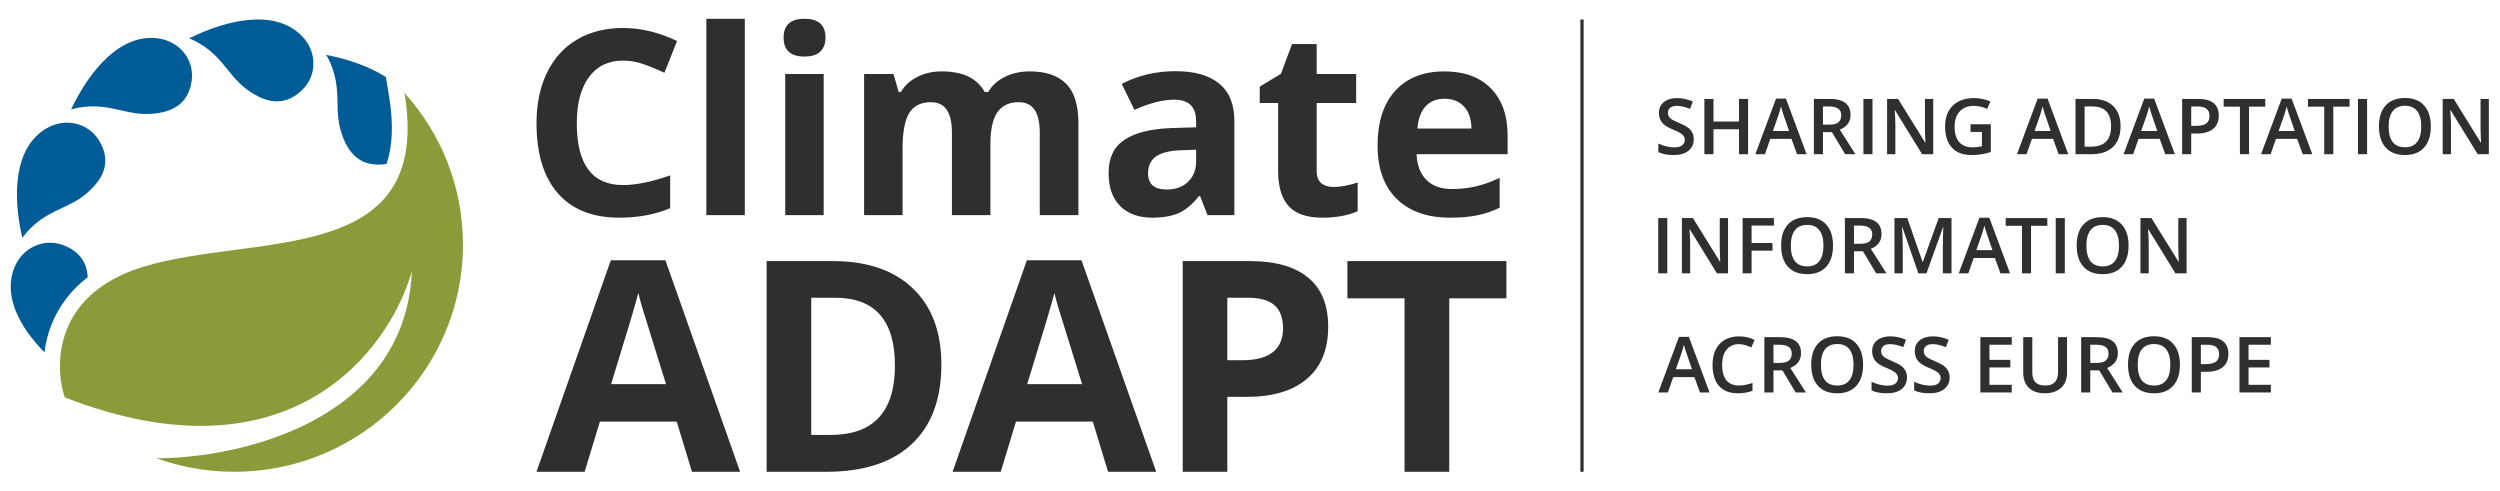
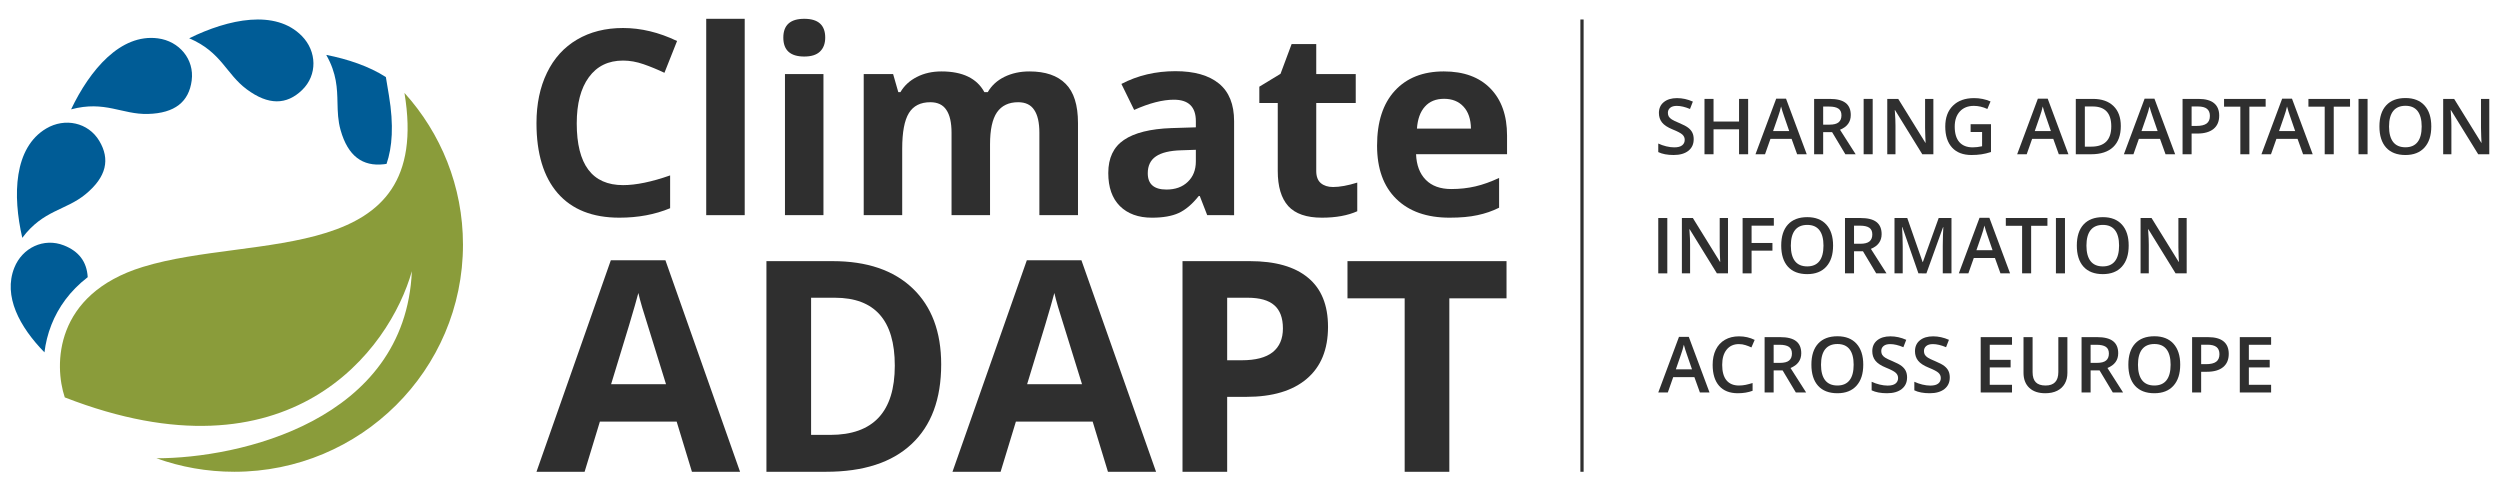
<svg xmlns="http://www.w3.org/2000/svg" id="svg8" version="1.1" viewBox="0 0 70.115 13.758" height="52" width="265">
  <defs id="defs2">
    <linearGradient gradientUnits="userSpaceOnUse" y2="142.886" x2="2.641" y1="-12.473" x1="180.386" id="paint0_linear" gradientTransform="matrix(0.3164675,0,0,0.3164669,-139.8069,147.8304)">
      <stop id="stop819" stop-color="#005C96" offset="0.149" />
      <stop id="stop821" stop-color="#1E7CB3" offset="0.713" />
    </linearGradient>
    <linearGradient id="paint0_linear-6" x1="259.073" y1="71.929" x2="259.073" y2="467.011" gradientUnits="userSpaceOnUse">
      <stop offset="0.552" stop-color="#8A9C3A" id="stop901" />
      <stop offset="1" stop-color="#B4CB4C" id="stop903" />
    </linearGradient>
    <linearGradient id="paint1_linear" x1="249.691" y1="20.48" x2="49.204" y2="131.669" gradientUnits="userSpaceOnUse">
      <stop stop-color="#005C96" id="stop906" />
      <stop offset="1" stop-color="#0170B7" id="stop908" />
    </linearGradient>
    <linearGradient id="paint0_linear-6-5" x1="259.073" y1="71.929" x2="259.073" y2="467.011" gradientUnits="userSpaceOnUse">
      <stop offset="0.552" stop-color="#8A9C3A" id="stop901-3" />
      <stop offset="1" stop-color="#B4CB4C" id="stop903-7" />
    </linearGradient>
    <linearGradient id="paint1_linear-6" x1="249.691" y1="20.48" x2="49.204" y2="131.669" gradientUnits="userSpaceOnUse">
      <stop stop-color="#005C96" id="stop906-8" />
      <stop offset="1" stop-color="#0170B7" id="stop908-1" />
    </linearGradient>
  </defs>
  <g id="layer1" transform="translate(0,-283.2417)">
    <g style="fill:none" id="g837" transform="matrix(0.5291667,0,0,0.5291667,32.65478,151.8626)">
      <g transform="matrix(0.3424438,0,0,0.3424438,-61.4196,212.0327)" id="g1000">
        <g id="g975" transform="translate(579.875,21.93146)">
-           <text xml:space="preserve" style="font-style:normal;font-weight:normal;font-size:13.333px;line-height:1.25;font-family:sans-serif;letter-spacing:0px;word-spacing:0px;fill:#000000;fill-opacity:1;stroke:none;stroke-width:0.5" x="-324.658" y="107.777" id="text1375">
-             <tspan id="tspan1411" x="-324.658" y="107.777" style="font-style:normal;font-variant:normal;font-weight:600;font-stretch:normal;font-size:12px;font-family:'Open Sans';-inkscape-font-specification:'Open Sans Semi-Bold';fill:#2f2f2f;fill-opacity:1;stroke-width:0.5">SHARING ADAPTATION</tspan>
-           </text>
-           <text id="text1419" y="126.212" x="-325.203" style="font-style:normal;font-weight:normal;font-size:13.333px;line-height:1.25;font-family:sans-serif;letter-spacing:0px;word-spacing:0px;fill:#000000;fill-opacity:1;stroke:none;stroke-width:0.5" xml:space="preserve">
-             <tspan style="font-style:normal;font-variant:normal;font-weight:600;font-stretch:normal;font-size:12px;font-family:'Open Sans';-inkscape-font-specification:'Open Sans Semi-Bold';fill:#2f2f2f;fill-opacity:1;stroke-width:0.5" y="126.212" x="-325.203" id="tspan1417">INFORMATION</tspan>
-           </text>
-           <text id="text1423" y="144.647" x="-324.072" style="font-style:normal;font-weight:normal;font-size:13.333px;line-height:1.25;font-family:sans-serif;letter-spacing:0px;word-spacing:0px;fill:#000000;fill-opacity:1;stroke:none;stroke-width:0.5" xml:space="preserve">
-             <tspan style="font-style:normal;font-variant:normal;font-weight:600;font-stretch:normal;font-size:12px;font-family:'Open Sans';-inkscape-font-specification:'Open Sans Semi-Bold';fill:#2f2f2f;fill-opacity:1;stroke-width:0.5" y="144.647" x="-324.072" id="tspan1421">ACROSS EUROPE</tspan>
-           </text>
+           <g id="text1375" style="font-style:normal;font-weight:normal;font-size:13.333px;line-height:1.25;font-family:sans-serif;letter-spacing:0px;word-spacing:0px;fill:#000000;fill-opacity:1;stroke:none;stroke-width:0.5" aria-label="SHARING ADAPTATION">
+             <path id="path921" style="font-style:normal;font-variant:normal;font-weight:600;font-stretch:normal;font-size:12px;font-family:'Open Sans';-inkscape-font-specification:'Open Sans Semi-Bold';fill:#2f2f2f;fill-opacity:1;stroke-width:0.5" d="m -318.588,105.45 q 0,1.143 -0.826,1.793 -0.826,0.65 -2.279,0.65 -1.453,0 -2.379,-0.451 v -1.324 q 0.586,0.275 1.242,0.434 0.662,0.158 1.23,0.158 0.832,0 1.225,-0.316 0.398,-0.316 0.398,-0.85 0,-0.48 -0.363,-0.814 -0.363,-0.334 -1.5,-0.791 -1.172,-0.475 -1.652,-1.084 -0.48,-0.609 -0.48,-1.465 0,-1.072 0.762,-1.687 0.762,-0.615 2.045,-0.615 1.23,0 2.449,0.539 l -0.445,1.143 q -1.143,-0.48 -2.039,-0.48 -0.68,0 -1.031,0.299 -0.352,0.293 -0.352,0.779 0,0.334 0.141,0.574 0.141,0.234 0.463,0.445 0.322,0.211 1.16,0.557 0.943,0.393 1.383,0.732 0.439,0.34 0.645,0.768 0.205,0.428 0.205,1.008 z" />
+             <path id="path923" style="font-style:normal;font-variant:normal;font-weight:600;font-stretch:normal;font-size:12px;font-family:'Open Sans';-inkscape-font-specification:'Open Sans Semi-Bold';fill:#2f2f2f;fill-opacity:1;stroke-width:0.5" d="m -310.162,107.777 h -1.406 v -3.861 h -3.949 v 3.861 h -1.4 v -8.566 h 1.4 v 3.504 h 3.949 v -3.504 h 1.406 z" />
+             <path id="path925" style="font-style:normal;font-variant:normal;font-weight:600;font-stretch:normal;font-size:12px;font-family:'Open Sans';-inkscape-font-specification:'Open Sans Semi-Bold';fill:#2f2f2f;fill-opacity:1;stroke-width:0.5" d="m -302.58,107.777 -0.855,-2.379 h -3.275 l -0.838,2.379 h -1.477 l 3.205,-8.602 h 1.523 l 3.205,8.602 z m -1.225,-3.586 -0.803,-2.332 q -0.088,-0.234 -0.246,-0.738 -0.152,-0.504 -0.211,-0.738 -0.158,0.721 -0.463,1.576 l -0.773,2.232 z" />
+             <path id="path927" style="font-style:normal;font-variant:normal;font-weight:600;font-stretch:normal;font-size:12px;font-family:'Open Sans';-inkscape-font-specification:'Open Sans Semi-Bold';fill:#2f2f2f;fill-opacity:1;stroke-width:0.5" d="m -298.549,103.195 h 0.973 q 0.979,0 1.418,-0.363 0.439,-0.363 0.439,-1.078 0,-0.727 -0.475,-1.043 -0.475,-0.316 -1.43,-0.316 h -0.926 z m 0,1.16 v 3.422 h -1.4 v -8.566 h 2.42 q 1.658,0 2.455,0.621 0.797,0.621 0.797,1.875 0,1.6 -1.664,2.279 l 2.42,3.791 h -1.594 l -2.051,-3.422 z" />
+             <path id="path929" style="font-style:normal;font-variant:normal;font-weight:600;font-stretch:normal;font-size:12px;font-family:'Open Sans';-inkscape-font-specification:'Open Sans Semi-Bold';fill:#2f2f2f;fill-opacity:1;stroke-width:0.5" d="m -292.285,107.777 v -8.566 h 1.4 v 8.566 z" />
+             <path id="path931" style="font-style:normal;font-variant:normal;font-weight:600;font-stretch:normal;font-size:12px;font-family:'Open Sans';-inkscape-font-specification:'Open Sans Semi-Bold';fill:#2f2f2f;fill-opacity:1;stroke-width:0.5" d="m -281.492,107.777 h -1.717 l -4.213,-6.826 h -0.047 l 0.029,0.381 q 0.082,1.09 0.082,1.992 v 4.453 h -1.271 v -8.566 h 1.699 l 4.201,6.791 h 0.035 q -0.012,-0.135 -0.047,-0.979 -0.035,-0.85 -0.035,-1.324 v -4.488 h 1.283 z" />
+             <path id="path933" style="font-style:normal;font-variant:normal;font-weight:600;font-stretch:normal;font-size:12px;font-family:'Open Sans';-inkscape-font-specification:'Open Sans Semi-Bold';fill:#2f2f2f;fill-opacity:1;stroke-width:0.5" d="m -275.727,103.13 h 3.152 v 4.301 q -0.773,0.252 -1.488,0.357 -0.709,0.105 -1.535,0.105 -1.945,0 -3,-1.148 -1.055,-1.154 -1.055,-3.252 0,-2.068 1.189,-3.234 1.189,-1.172 3.275,-1.172 1.342,0 2.543,0.516 l -0.492,1.166 q -1.043,-0.48 -2.086,-0.48 -1.371,0 -2.168,0.861 -0.797,0.861 -0.797,2.355 0,1.57 0.715,2.391 0.721,0.814 2.068,0.814 0.68,0 1.453,-0.17 v -2.209 h -1.775 z" />
+             <path id="path935" style="font-style:normal;font-variant:normal;font-weight:600;font-stretch:normal;font-size:12px;font-family:'Open Sans';-inkscape-font-specification:'Open Sans Semi-Bold';fill:#2f2f2f;fill-opacity:1;stroke-width:0.5" d="m -262.08,107.777 -0.855,-2.379 h -3.275 l -0.838,2.379 h -1.477 l 3.205,-8.602 h 1.523 l 3.205,8.602 z m -1.225,-3.586 -0.803,-2.332 q -0.088,-0.234 -0.246,-0.738 -0.152,-0.504 -0.211,-0.738 -0.158,0.721 -0.463,1.576 l -0.773,2.232 z" />
+             <path id="path937" style="font-style:normal;font-variant:normal;font-weight:600;font-stretch:normal;font-size:12px;font-family:'Open Sans';-inkscape-font-specification:'Open Sans Semi-Bold';fill:#2f2f2f;fill-opacity:1;stroke-width:0.5" d="m -252.482,103.411 q 0,2.121 -1.178,3.246 -1.178,1.119 -3.393,1.119 h -2.396 v -8.566 h 2.648 q 2.045,0 3.182,1.102 1.137,1.102 1.137,3.1 z m -1.477,0.047 q 0,-3.076 -2.877,-3.076 h -1.213 v 6.217 h 0.996 q 3.094,0 3.094,-3.141 z" />
+             <path id="path940" style="font-style:normal;font-variant:normal;font-weight:600;font-stretch:normal;font-size:12px;font-family:'Open Sans';-inkscape-font-specification:'Open Sans Semi-Bold';fill:#2f2f2f;fill-opacity:1;stroke-width:0.5" d="m -245.56,107.777 -0.855,-2.379 h -3.275 l -0.838,2.379 h -1.477 l 3.205,-8.602 h 1.523 l 3.205,8.602 z m -1.225,-3.586 -0.803,-2.332 q -0.088,-0.234 -0.246,-0.738 -0.152,-0.504 -0.211,-0.738 -0.158,0.721 -0.463,1.576 l -0.773,2.232 z" />
+             <path id="path942" style="font-style:normal;font-variant:normal;font-weight:600;font-stretch:normal;font-size:12px;font-family:'Open Sans';-inkscape-font-specification:'Open Sans Semi-Bold';fill:#2f2f2f;fill-opacity:1;stroke-width:0.5" d="m -237.254,101.8 q 0,1.342 -0.879,2.057 -0.879,0.715 -2.502,0.715 h -0.891 v 3.205 h -1.4 v -8.566 h 2.467 q 1.605,0 2.402,0.656 0.803,0.656 0.803,1.934 z m -4.271,1.594 h 0.744 q 1.078,0 1.582,-0.375 0.504,-0.375 0.504,-1.172 0,-0.738 -0.451,-1.102 -0.451,-0.363 -1.406,-0.363 h -0.973 z" />
+             <path id="path944" style="font-style:normal;font-variant:normal;font-weight:600;font-stretch:normal;font-size:12px;font-family:'Open Sans';-inkscape-font-specification:'Open Sans Semi-Bold';fill:#2f2f2f;fill-opacity:1;stroke-width:0.5" d="m -232.584,107.777 h -1.4 v -7.365 h -2.52 v -1.201 h 6.439 v 1.201 h -2.52 z" />
+             <path id="path946" style="font-style:normal;font-variant:normal;font-weight:600;font-stretch:normal;font-size:12px;font-family:'Open Sans';-inkscape-font-specification:'Open Sans Semi-Bold';fill:#2f2f2f;fill-opacity:1;stroke-width:0.5" d="m -224.272,107.777 -0.855,-2.379 h -3.275 l -0.838,2.379 h -1.477 l 3.205,-8.602 h 1.523 l 3.205,8.602 z m -1.225,-3.586 -0.803,-2.332 q -0.088,-0.234 -0.246,-0.738 -0.152,-0.504 -0.211,-0.738 -0.158,0.721 -0.463,1.576 l -0.773,2.232 z" />
+             <path id="path948" style="font-style:normal;font-variant:normal;font-weight:600;font-stretch:normal;font-size:12px;font-family:'Open Sans';-inkscape-font-specification:'Open Sans Semi-Bold';fill:#2f2f2f;fill-opacity:1;stroke-width:0.5" d="m -219.526,107.777 h -1.4 v -7.365 h -2.52 v -1.201 h 6.439 v 1.201 h -2.52 z" />
+             <path id="path950" style="font-style:normal;font-variant:normal;font-weight:600;font-stretch:normal;font-size:12px;font-family:'Open Sans';-inkscape-font-specification:'Open Sans Semi-Bold';fill:#2f2f2f;fill-opacity:1;stroke-width:0.5" d="m -215.691,107.777 v -8.566 h 1.4 v 8.566 z" />
+             <path id="path952" style="font-style:normal;font-variant:normal;font-weight:600;font-stretch:normal;font-size:12px;font-family:'Open Sans';-inkscape-font-specification:'Open Sans Semi-Bold';fill:#2f2f2f;fill-opacity:1;stroke-width:0.5" d="m -204.43,103.482 q 0,2.092 -1.049,3.252 -1.043,1.16 -2.959,1.16 -1.939,0 -2.982,-1.148 -1.037,-1.154 -1.037,-3.275 0,-2.121 1.043,-3.258 1.049,-1.137 2.988,-1.137 1.91,0 2.953,1.154 1.043,1.154 1.043,3.252 z m -6.539,0 q 0,1.582 0.639,2.402 0.639,0.814 1.893,0.814 1.248,0 1.881,-0.809 0.639,-0.809 0.639,-2.408 0,-1.576 -0.633,-2.391 -0.627,-0.814 -1.875,-0.814 -1.26,0 -1.904,0.814 -0.639,0.814 -0.639,2.391 z" />
+             <path id="path954" style="font-style:normal;font-variant:normal;font-weight:600;font-stretch:normal;font-size:12px;font-family:'Open Sans';-inkscape-font-specification:'Open Sans Semi-Bold';fill:#2f2f2f;fill-opacity:1;stroke-width:0.5" d="m -195.453,107.777 h -1.717 l -4.213,-6.826 h -0.047 l 0.029,0.381 q 0.082,1.09 0.082,1.992 v 4.453 h -1.271 v -8.566 h 1.699 l 4.201,6.791 h 0.035 q -0.012,-0.135 -0.047,-0.979 -0.035,-0.85 -0.035,-1.324 v -4.488 h 1.283 z" />
+           </g>
+           <g id="text1419" style="font-style:normal;font-weight:normal;font-size:13.333px;line-height:1.25;font-family:sans-serif;letter-spacing:0px;word-spacing:0px;fill:#000000;fill-opacity:1;stroke:none;stroke-width:0.5" aria-label="INFORMATION">
+             <path id="path898" style="font-style:normal;font-variant:normal;font-weight:600;font-stretch:normal;font-size:12px;font-family:'Open Sans';-inkscape-font-specification:'Open Sans Semi-Bold';fill:#2f2f2f;fill-opacity:1;stroke-width:0.5" d="m -324.072,126.212 v -8.566 h 1.4 v 8.566 z" />
+             <path id="path900" style="font-style:normal;font-variant:normal;font-weight:600;font-stretch:normal;font-size:12px;font-family:'Open Sans';-inkscape-font-specification:'Open Sans Semi-Bold';fill:#2f2f2f;fill-opacity:1;stroke-width:0.5" d="m -313.279,126.212 h -1.717 l -4.213,-6.826 h -0.047 l 0.029,0.381 q 0.082,1.09 0.082,1.992 v 4.453 h -1.271 v -8.566 h 1.699 l 4.201,6.791 h 0.035 q -0.012,-0.135 -0.047,-0.979 -0.035,-0.85 -0.035,-1.324 v -4.488 h 1.283 z" />
+             <path id="path902" style="font-style:normal;font-variant:normal;font-weight:600;font-stretch:normal;font-size:12px;font-family:'Open Sans';-inkscape-font-specification:'Open Sans Semi-Bold';fill:#2f2f2f;fill-opacity:1;stroke-width:0.5" d="m -309.629,126.212 h -1.389 v -8.566 h 4.834 v 1.184 h -3.445 v 2.678 h 3.229 v 1.189 h -3.229 z" />
+             <path id="path904" style="font-style:normal;font-variant:normal;font-weight:600;font-stretch:normal;font-size:12px;font-family:'Open Sans';-inkscape-font-specification:'Open Sans Semi-Bold';fill:#2f2f2f;fill-opacity:1;stroke-width:0.5" d="m -297.014,121.917 q 0,2.092 -1.049,3.252 -1.043,1.16 -2.959,1.16 -1.939,0 -2.982,-1.148 -1.037,-1.154 -1.037,-3.275 0,-2.121 1.043,-3.258 1.049,-1.137 2.988,-1.137 1.91,0 2.953,1.154 1.043,1.154 1.043,3.252 z m -6.539,0 q 0,1.582 0.639,2.402 0.639,0.814 1.893,0.814 1.248,0 1.881,-0.809 0.639,-0.809 0.639,-2.408 0,-1.576 -0.633,-2.391 -0.627,-0.814 -1.875,-0.814 -1.26,0 -1.904,0.814 -0.639,0.814 -0.639,2.391 z" />
+             <path id="path906" style="font-style:normal;font-variant:normal;font-weight:600;font-stretch:normal;font-size:12px;font-family:'Open Sans';-inkscape-font-specification:'Open Sans Semi-Bold';fill:#2f2f2f;fill-opacity:1;stroke-width:0.5" d="m -293.773,121.63 h 0.973 q 0.979,0 1.418,-0.363 0.439,-0.363 0.439,-1.078 0,-0.727 -0.475,-1.043 -0.475,-0.316 -1.43,-0.316 h -0.926 z m 0,1.16 v 3.422 h -1.4 v -8.566 h 2.42 q 1.658,0 2.455,0.621 0.797,0.621 0.797,1.875 0,1.6 -1.664,2.279 l 2.42,3.791 h -1.594 l -2.051,-3.422 z" />
+             <path id="path908" style="font-style:normal;font-variant:normal;font-weight:600;font-stretch:normal;font-size:12px;font-family:'Open Sans';-inkscape-font-specification:'Open Sans Semi-Bold';fill:#2f2f2f;fill-opacity:1;stroke-width:0.5" d="m -283.807,126.212 -2.484,-7.154 h -0.047 q 0.1,1.594 0.1,2.988 v 4.166 h -1.271 v -8.566 h 1.975 l 2.379,6.814 h 0.035 l 2.449,-6.814 h 1.98 v 8.566 h -1.348 v -4.236 q 0,-0.639 0.029,-1.664 0.035,-1.025 0.059,-1.242 h -0.047 l -2.572,7.143 z" />
+             <path id="path910" style="font-style:normal;font-variant:normal;font-weight:600;font-stretch:normal;font-size:12px;font-family:'Open Sans';-inkscape-font-specification:'Open Sans Semi-Bold';fill:#2f2f2f;fill-opacity:1;stroke-width:0.5" d="m -271.109,126.212 -0.855,-2.379 h -3.275 l -0.838,2.379 h -1.477 l 3.205,-8.602 h 1.523 l 3.205,8.602 z m -1.225,-3.586 -0.803,-2.332 q -0.088,-0.234 -0.246,-0.738 -0.152,-0.504 -0.211,-0.738 -0.158,0.721 -0.463,1.576 l -0.773,2.232 z" />
+             <path id="path912" style="font-style:normal;font-variant:normal;font-weight:600;font-stretch:normal;font-size:12px;font-family:'Open Sans';-inkscape-font-specification:'Open Sans Semi-Bold';fill:#2f2f2f;fill-opacity:1;stroke-width:0.5" d="m -266.36,126.212 h -1.4 v -7.365 h -2.52 v -1.201 h 6.439 v 1.201 h -2.52 z" />
+             <path id="path914" style="font-style:normal;font-variant:normal;font-weight:600;font-stretch:normal;font-size:12px;font-family:'Open Sans';-inkscape-font-specification:'Open Sans Semi-Bold';fill:#2f2f2f;fill-opacity:1;stroke-width:0.5" d="m -262.525,126.212 v -8.566 h 1.4 v 8.566 z" />
+             <path id="path916" style="font-style:normal;font-variant:normal;font-weight:600;font-stretch:normal;font-size:12px;font-family:'Open Sans';-inkscape-font-specification:'Open Sans Semi-Bold';fill:#2f2f2f;fill-opacity:1;stroke-width:0.5" d="m -251.264,121.917 q 0,2.092 -1.049,3.252 -1.043,1.16 -2.959,1.16 -1.939,0 -2.982,-1.148 -1.037,-1.154 -1.037,-3.275 0,-2.121 1.043,-3.258 1.049,-1.137 2.988,-1.137 1.91,0 2.953,1.154 1.043,1.154 1.043,3.252 z m -6.539,0 q 0,1.582 0.639,2.402 0.639,0.814 1.893,0.814 1.248,0 1.881,-0.809 0.639,-0.809 0.639,-2.408 0,-1.576 -0.633,-2.391 -0.627,-0.814 -1.875,-0.814 -1.26,0 -1.904,0.814 -0.639,0.814 -0.639,2.391 z" />
+             <path id="path918" style="font-style:normal;font-variant:normal;font-weight:600;font-stretch:normal;font-size:12px;font-family:'Open Sans';-inkscape-font-specification:'Open Sans Semi-Bold';fill:#2f2f2f;fill-opacity:1;stroke-width:0.5" d="m -242.287,126.212 h -1.717 l -4.213,-6.826 h -0.047 l 0.029,0.381 q 0.082,1.09 0.082,1.992 v 4.453 h -1.271 v -8.566 h 1.699 l 4.201,6.791 h 0.035 q -0.012,-0.135 -0.047,-0.979 -0.035,-0.85 -0.035,-1.324 v -4.488 h 1.283 z" />
+           </g>
+           <g id="text1423" style="font-style:normal;font-weight:normal;font-size:13.333px;line-height:1.25;font-family:sans-serif;letter-spacing:0px;word-spacing:0px;fill:#000000;fill-opacity:1;stroke:none;stroke-width:0.5" aria-label="ACROSS EUROPE">
+             <path id="path873" style="font-style:normal;font-variant:normal;font-weight:600;font-stretch:normal;font-size:12px;font-family:'Open Sans';-inkscape-font-specification:'Open Sans Semi-Bold';fill:#2f2f2f;fill-opacity:1;stroke-width:0.5" d="m -317.627,144.647 -0.855,-2.379 h -3.275 l -0.838,2.379 h -1.477 l 3.205,-8.602 h 1.523 l 3.205,8.602 z m -1.225,-3.586 -0.803,-2.332 q -0.088,-0.234 -0.246,-0.738 -0.152,-0.504 -0.211,-0.738 -0.158,0.721 -0.463,1.576 l -0.773,2.232 z" />
+             <path id="path875" style="font-style:normal;font-variant:normal;font-weight:600;font-stretch:normal;font-size:12px;font-family:'Open Sans';-inkscape-font-specification:'Open Sans Semi-Bold';fill:#2f2f2f;fill-opacity:1;stroke-width:0.5" d="m -311.589,137.159 q -1.207,0 -1.898,0.855 -0.691,0.855 -0.691,2.361 0,1.576 0.662,2.385 0.668,0.809 1.928,0.809 0.545,0 1.055,-0.105 0.51,-0.111 1.061,-0.281 v 1.201 q -1.008,0.381 -2.285,0.381 -1.881,0 -2.889,-1.137 -1.008,-1.143 -1.008,-3.264 0,-1.336 0.486,-2.338 0.492,-1.002 1.418,-1.535 0.926,-0.533 2.174,-0.533 1.312,0 2.426,0.551 l -0.504,1.166 q -0.434,-0.205 -0.92,-0.357 -0.48,-0.158 -1.014,-0.158 z" />
+             <path id="path877" style="font-style:normal;font-variant:normal;font-weight:600;font-stretch:normal;font-size:12px;font-family:'Open Sans';-inkscape-font-specification:'Open Sans Semi-Bold';fill:#2f2f2f;fill-opacity:1;stroke-width:0.5" d="m -306.213,140.065 h 0.973 q 0.979,0 1.418,-0.363 0.439,-0.363 0.439,-1.078 0,-0.727 -0.475,-1.043 -0.475,-0.316 -1.43,-0.316 h -0.926 z m 0,1.16 v 3.422 h -1.4 v -8.566 h 2.42 q 1.658,0 2.455,0.621 0.797,0.621 0.797,1.875 0,1.6 -1.664,2.279 l 2.42,3.791 h -1.594 l -2.051,-3.422 z" />
+             <path id="path879" style="font-style:normal;font-variant:normal;font-weight:600;font-stretch:normal;font-size:12px;font-family:'Open Sans';-inkscape-font-specification:'Open Sans Semi-Bold';fill:#2f2f2f;fill-opacity:1;stroke-width:0.5" d="m -292.344,140.352 q 0,2.092 -1.049,3.252 -1.043,1.16 -2.959,1.16 -1.939,0 -2.982,-1.148 -1.037,-1.154 -1.037,-3.275 0,-2.121 1.043,-3.258 1.049,-1.137 2.988,-1.137 1.91,0 2.953,1.154 1.043,1.154 1.043,3.252 z m -6.539,0 q 0,1.582 0.639,2.402 0.639,0.814 1.893,0.814 1.248,0 1.881,-0.809 0.639,-0.809 0.639,-2.408 0,-1.576 -0.633,-2.391 -0.627,-0.814 -1.875,-0.814 -1.26,0 -1.904,0.814 -0.639,0.814 -0.639,2.391 z" />
+             <path id="path881" style="font-style:normal;font-variant:normal;font-weight:600;font-stretch:normal;font-size:12px;font-family:'Open Sans';-inkscape-font-specification:'Open Sans Semi-Bold';fill:#2f2f2f;fill-opacity:1;stroke-width:0.5" d="m -285.564,142.321 q 0,1.143 -0.826,1.793 -0.826,0.65 -2.279,0.65 -1.453,0 -2.379,-0.451 v -1.324 q 0.586,0.275 1.242,0.434 0.662,0.158 1.23,0.158 0.832,0 1.225,-0.316 0.398,-0.316 0.398,-0.85 0,-0.48 -0.363,-0.814 -0.363,-0.334 -1.5,-0.791 -1.172,-0.475 -1.652,-1.084 -0.48,-0.609 -0.48,-1.465 0,-1.072 0.762,-1.688 0.762,-0.615 2.045,-0.615 1.23,0 2.449,0.539 l -0.445,1.143 q -1.143,-0.48 -2.039,-0.48 -0.68,0 -1.031,0.299 -0.352,0.293 -0.352,0.779 0,0.334 0.141,0.574 0.141,0.234 0.463,0.445 0.322,0.211 1.16,0.557 0.943,0.393 1.383,0.732 0.439,0.34 0.645,0.768 0.205,0.428 0.205,1.008 z" />
+             <path id="path883" style="font-style:normal;font-variant:normal;font-weight:600;font-stretch:normal;font-size:12px;font-family:'Open Sans';-inkscape-font-specification:'Open Sans Semi-Bold';fill:#2f2f2f;fill-opacity:1;stroke-width:0.5" d="m -278.955,142.321 q 0,1.143 -0.826,1.793 -0.826,0.65 -2.279,0.65 -1.453,0 -2.379,-0.451 v -1.324 q 0.586,0.275 1.242,0.434 0.662,0.158 1.23,0.158 0.832,0 1.225,-0.316 0.398,-0.316 0.398,-0.85 0,-0.48 -0.363,-0.814 -0.363,-0.334 -1.5,-0.791 -1.172,-0.475 -1.652,-1.084 -0.48,-0.609 -0.48,-1.465 0,-1.072 0.762,-1.688 0.762,-0.615 2.045,-0.615 1.23,0 2.449,0.539 l -0.445,1.143 q -1.143,-0.48 -2.039,-0.48 -0.68,0 -1.031,0.299 -0.352,0.293 -0.352,0.779 0,0.334 0.141,0.574 0.141,0.234 0.463,0.445 0.322,0.211 1.16,0.557 0.943,0.393 1.383,0.732 0.439,0.34 0.645,0.768 0.205,0.428 0.205,1.008 z" />
+             <path id="path885" style="font-style:normal;font-variant:normal;font-weight:600;font-stretch:normal;font-size:12px;font-family:'Open Sans';-inkscape-font-specification:'Open Sans Semi-Bold';fill:#2f2f2f;fill-opacity:1;stroke-width:0.5" d="m -269.322,144.647 h -4.846 v -8.566 h 4.846 v 1.184 h -3.445 v 2.332 h 3.229 v 1.172 h -3.229 v 2.689 h 3.445 z" />
+             <path id="path887" style="font-style:normal;font-variant:normal;font-weight:600;font-stretch:normal;font-size:12px;font-family:'Open Sans';-inkscape-font-specification:'Open Sans Semi-Bold';fill:#2f2f2f;fill-opacity:1;stroke-width:0.5" d="m -260.75,136.081 v 5.543 q 0,0.949 -0.41,1.664 -0.404,0.709 -1.178,1.096 -0.768,0.381 -1.84,0.381 -1.594,0 -2.479,-0.844 -0.885,-0.844 -0.885,-2.32 v -5.52 h 1.406 v 5.42 q 0,1.061 0.492,1.564 0.492,0.504 1.512,0.504 1.98,0 1.98,-2.08 v -5.408 z" />
+             <path id="path889" style="font-style:normal;font-variant:normal;font-weight:600;font-stretch:normal;font-size:12px;font-family:'Open Sans';-inkscape-font-specification:'Open Sans Semi-Bold';fill:#2f2f2f;fill-opacity:1;stroke-width:0.5" d="m -257.158,140.065 h 0.973 q 0.979,0 1.418,-0.363 0.439,-0.363 0.439,-1.078 0,-0.727 -0.475,-1.043 -0.475,-0.316 -1.43,-0.316 h -0.926 z m 0,1.16 v 3.422 h -1.4 v -8.566 h 2.42 q 1.658,0 2.455,0.621 0.797,0.621 0.797,1.875 0,1.6 -1.664,2.279 l 2.42,3.791 h -1.594 l -2.051,-3.422 z" />
+             <path id="path891" style="font-style:normal;font-variant:normal;font-weight:600;font-stretch:normal;font-size:12px;font-family:'Open Sans';-inkscape-font-specification:'Open Sans Semi-Bold';fill:#2f2f2f;fill-opacity:1;stroke-width:0.5" d="m -243.289,140.352 q 0,2.092 -1.049,3.252 -1.043,1.16 -2.959,1.16 -1.939,0 -2.982,-1.148 -1.037,-1.154 -1.037,-3.275 0,-2.121 1.043,-3.258 1.049,-1.137 2.988,-1.137 1.91,0 2.953,1.154 1.043,1.154 1.043,3.252 z m -6.539,0 q 0,1.582 0.639,2.402 0.639,0.814 1.893,0.814 1.248,0 1.881,-0.809 0.639,-0.809 0.639,-2.408 0,-1.576 -0.633,-2.391 -0.627,-0.814 -1.875,-0.814 -1.26,0 -1.904,0.814 -0.639,0.814 -0.639,2.391 z" />
+             <path id="path893" style="font-style:normal;font-variant:normal;font-weight:600;font-stretch:normal;font-size:12px;font-family:'Open Sans';-inkscape-font-specification:'Open Sans Semi-Bold';fill:#2f2f2f;fill-opacity:1;stroke-width:0.5" d="m -235.777,138.671 q 0,1.342 -0.879,2.057 -0.879,0.715 -2.502,0.715 h -0.891 v 3.205 h -1.4 v -8.566 h 2.467 q 1.605,0 2.402,0.656 0.803,0.656 0.803,1.934 z m -4.271,1.594 h 0.744 q 1.078,0 1.582,-0.375 0.504,-0.375 0.504,-1.172 0,-0.738 -0.451,-1.102 -0.451,-0.363 -1.406,-0.363 h -0.973 z" />
+             <path id="path895" style="font-style:normal;font-variant:normal;font-weight:600;font-stretch:normal;font-size:12px;font-family:'Open Sans';-inkscape-font-specification:'Open Sans Semi-Bold';fill:#2f2f2f;fill-opacity:1;stroke-width:0.5" d="m -229.221,144.647 h -4.846 v -8.566 h 4.846 v 1.184 h -3.445 v 2.332 h 3.229 v 1.172 h -3.229 v 2.689 h 3.445 z" />
+           </g>
        </g>
        <rect style="fill:#2f2f2f;fill-opacity:1;stroke-width:0.35" id="rect1431" width="0.5" height="70" x="243.75" y="108.851" />
        <g style="fill:none" id="g933-3" transform="translate(9.791293,8.521083)">
-           <text xml:space="preserve" style="font-style:normal;font-weight:normal;font-size:40px;line-height:1.25;font-family:sans-serif;letter-spacing:0px;word-spacing:0px;fill:#000000;fill-opacity:1;stroke:none" x="72.394" y="170.33" id="text845-6">
-             <tspan id="tspan843-4" x="72.394" y="170.33" style="font-style:normal;font-variant:normal;font-weight:bold;font-stretch:normal;font-size:45.667px;font-family:'Open Sans';-inkscape-font-specification:'Open Sans Bold';fill:#2f2f2f;fill-opacity:1">ADAPT</tspan>
-           </text>
-           <text id="use4570-0" y="130.614" x="70.069" style="font-style:normal;font-weight:normal;font-size:40px;line-height:1.25;font-family:sans-serif;letter-spacing:0px;word-spacing:0px;fill:#000000;fill-opacity:1;stroke:none" xml:space="preserve">
-             <tspan style="font-style:normal;font-variant:normal;font-weight:bold;font-stretch:normal;font-family:'Open Sans';-inkscape-font-specification:'Open Sans Bold';fill:#2f2f2f;fill-opacity:1" y="130.614" x="70.069" id="tspan5154-3">Climate</tspan>
-           </text>
+           <g id="text845-6" style="font-style:normal;font-weight:normal;font-size:40px;line-height:1.25;font-family:sans-serif;letter-spacing:0px;word-spacing:0px;fill:#000000;fill-opacity:1;stroke:none" aria-label="ADAPT">
+             <path id="path957" style="font-style:normal;font-variant:normal;font-weight:bold;font-stretch:normal;font-size:45.667px;font-family:'Open Sans';-inkscape-font-specification:'Open Sans Bold';fill:#2f2f2f;fill-opacity:1" d="m 96.453,170.33 -2.364,-7.76 H 82.205 l -2.364,7.76 h -7.448 l 11.506,-32.734 h 8.451 l 11.55,32.734 z m -4.014,-13.557 q -3.278,-10.547 -3.701,-11.93 -0.401,-1.382 -0.58,-2.185 -0.736,2.854 -4.214,14.115 z" />
+             <path id="path959" style="font-style:normal;font-variant:normal;font-weight:bold;font-stretch:normal;font-size:45.667px;font-family:'Open Sans';-inkscape-font-specification:'Open Sans Bold';fill:#2f2f2f;fill-opacity:1" d="m 135.029,153.718 q 0,8.05 -4.593,12.331 -4.571,4.281 -13.223,4.281 h -9.231 v -32.6 h 10.235 q 7.983,0 12.398,4.214 4.415,4.214 4.415,11.773 z m -7.18,0.178 q 0,-10.502 -9.276,-10.502 h -3.679 v 21.228 h 2.966 q 9.99,0 9.99,-10.725 z" />
+             <path id="path961" style="font-style:normal;font-variant:normal;font-weight:bold;font-stretch:normal;font-size:45.667px;font-family:'Open Sans';-inkscape-font-specification:'Open Sans Bold';fill:#2f2f2f;fill-opacity:1" d="m 160.839,170.33 -2.364,-7.76 h -11.885 l -2.364,7.76 h -7.448 l 11.506,-32.734 h 8.451 l 11.55,32.734 z m -4.014,-13.557 q -3.278,-10.547 -3.701,-11.93 -0.401,-1.382 -0.58,-2.185 -0.736,2.854 -4.214,14.115 z" />
+             <path id="path963" style="font-style:normal;font-variant:normal;font-weight:bold;font-stretch:normal;font-size:45.667px;font-family:'Open Sans';-inkscape-font-specification:'Open Sans Bold';fill:#2f2f2f;fill-opacity:1" d="m 179.291,153.071 h 2.274 q 3.189,0 4.772,-1.249 1.583,-1.271 1.583,-3.679 0,-2.43 -1.338,-3.59 -1.316,-1.16 -4.147,-1.16 H 179.291 Z m 15.609,-5.173 q 0,5.262 -3.3,8.05 -3.278,2.787 -9.343,2.787 H 179.291 v 11.595 h -6.912 v -32.6 h 10.413 q 5.931,0 9.008,2.564 3.099,2.542 3.099,7.604 z" />
+             <path id="path965" style="font-style:normal;font-variant:normal;font-weight:bold;font-stretch:normal;font-size:45.667px;font-family:'Open Sans';-inkscape-font-specification:'Open Sans Bold';fill:#2f2f2f;fill-opacity:1" d="m 213.675,170.33 h -6.912 v -26.847 h -8.852 v -5.753 h 24.617 v 5.753 h -8.852 z" />
+           </g>
+           <g id="use4570-0" style="font-style:normal;font-weight:normal;font-size:40px;line-height:1.25;font-family:sans-serif;letter-spacing:0px;word-spacing:0px;fill:#000000;fill-opacity:1;stroke:none" aria-label="Climate">
+             <path id="path858" style="font-style:normal;font-variant:normal;font-weight:bold;font-stretch:normal;font-family:'Open Sans';-inkscape-font-specification:'Open Sans Bold';fill:#2f2f2f;fill-opacity:1" d="m 85.792,106.688 q -3.418,0 -5.293,2.578 -1.875,2.559 -1.875,7.148 0,9.551 7.168,9.551 3.008,0 7.285,-1.504 v 5.078 q -3.516,1.465 -7.852,1.465 -6.23,0 -9.531,-3.77 -3.301,-3.789 -3.301,-10.859 0,-4.453 1.621,-7.793 1.621,-3.359 4.648,-5.137 3.047,-1.797 7.129,-1.797 4.16,0 8.359,2.012 l -1.953,4.922 q -1.602,-0.762 -3.223,-1.328 -1.621,-0.566 -3.184,-0.566 z" />
+             <path id="path860" style="font-style:normal;font-variant:normal;font-weight:bold;font-stretch:normal;font-family:'Open Sans';-inkscape-font-specification:'Open Sans Bold';fill:#2f2f2f;fill-opacity:1" d="m 104.62,130.614 h -5.957 v -30.391 h 5.957 z" />
+             <path id="path862" style="font-style:normal;font-variant:normal;font-weight:bold;font-stretch:normal;font-family:'Open Sans';-inkscape-font-specification:'Open Sans Bold';fill:#2f2f2f;fill-opacity:1" d="m 110.597,103.133 q 0,-2.91 3.242,-2.91 3.242,0 3.242,2.91 0,1.387 -0.82,2.168 -0.801,0.762 -2.422,0.762 -3.242,0 -3.242,-2.93 z m 6.211,27.48 h -5.957 v -21.836 h 5.957 z" />
+             <path id="path864" style="font-style:normal;font-variant:normal;font-weight:bold;font-stretch:normal;font-family:'Open Sans';-inkscape-font-specification:'Open Sans Bold';fill:#2f2f2f;fill-opacity:1" d="m 142.589,130.614 h -5.957 v -12.754 q 0,-2.363 -0.801,-3.535 -0.781,-1.191 -2.48,-1.191 -2.285,0 -3.32,1.68 -1.035,1.68 -1.035,5.527 v 10.273 h -5.957 v -21.836 h 4.551 l 0.801,2.793 h 0.332 q 0.879,-1.504 2.539,-2.344 1.66,-0.859 3.809,-0.859 4.902,0 6.641,3.203 h 0.527 q 0.879,-1.523 2.578,-2.363 1.719,-0.84 3.867,-0.84 3.711,0 5.605,1.914 1.914,1.895 1.914,6.094 v 14.238 h -5.977 v -12.754 q 0,-2.363 -0.801,-3.535 -0.781,-1.191 -2.48,-1.191 -2.188,0 -3.281,1.562 -1.074,1.562 -1.074,4.961 z" />
+             <path id="path866" style="font-style:normal;font-variant:normal;font-weight:bold;font-stretch:normal;font-family:'Open Sans';-inkscape-font-specification:'Open Sans Bold';fill:#2f2f2f;fill-opacity:1" d="m 176.202,130.614 -1.152,-2.969 h -0.156 q -1.504,1.895 -3.105,2.637 -1.582,0.723 -4.141,0.723 -3.145,0 -4.961,-1.797 -1.797,-1.797 -1.797,-5.117 0,-3.477 2.422,-5.117 2.441,-1.66 7.344,-1.836 l 3.789,-0.117 v -0.957 q 0,-3.32 -3.398,-3.32 -2.617,0 -6.152,1.582 l -1.973,-4.023 q 3.77,-1.973 8.359,-1.973 4.395,0 6.738,1.914 2.344,1.914 2.344,5.82 v 14.551 z m -1.758,-10.117 -2.305,0.078 q -2.598,0.078 -3.867,0.938 -1.27,0.859 -1.27,2.617 0,2.52 2.891,2.52 2.07,0 3.301,-1.191 1.25,-1.191 1.25,-3.164 z" />
+             <path id="path868" style="font-style:normal;font-variant:normal;font-weight:bold;font-stretch:normal;font-family:'Open Sans';-inkscape-font-specification:'Open Sans Bold';fill:#2f2f2f;fill-opacity:1" d="m 195.675,126.258 q 1.562,0 3.75,-0.684 v 4.434 q -2.227,0.996 -5.469,0.996 -3.574,0 -5.215,-1.797 -1.621,-1.816 -1.621,-5.43 v -10.527 h -2.852 v -2.52 l 3.281,-1.992 1.719,-4.609 h 3.809 v 4.648 h 6.113 v 4.473 h -6.113 v 10.527 q 0,1.27 0.703,1.875 0.723,0.605 1.895,0.605 z" />
+             <path id="path870" style="font-style:normal;font-variant:normal;font-weight:bold;font-stretch:normal;font-family:'Open Sans';-inkscape-font-specification:'Open Sans Bold';fill:#2f2f2f;fill-opacity:1" d="m 212.862,112.606 q -1.895,0 -2.969,1.211 -1.074,1.191 -1.23,3.398 h 8.359 q -0.039,-2.207 -1.152,-3.398 -1.113,-1.211 -3.008,-1.211 z m 0.84,18.398 q -5.273,0 -8.242,-2.91 -2.969,-2.91 -2.969,-8.242 0,-5.488 2.734,-8.477 2.754,-3.008 7.598,-3.008 4.629,0 7.207,2.637 2.578,2.637 2.578,7.285 v 2.891 h -14.082 q 0.098,2.539 1.504,3.965 1.406,1.426 3.945,1.426 1.973,0 3.73,-0.41 1.758,-0.41 3.672,-1.309 v 4.609 q -1.562,0.781 -3.34,1.152 -1.777,0.391 -4.336,0.391 z" />
+           </g>
        </g>
        <g style="fill:none" id="g927-5" transform="matrix(0.1223867,0,0,0.1223866,16.18652,114.7794)">
          <g style="fill:none" id="g965" transform="matrix(0.4973544,0,0,0.4973546,-125.6555,-48.4371)">
            <path id="path939" d="m 348.87,240.175 c 68.738,-1.814 104.224,-31 111.338,-85.018 C 467.323,101.138 428.565,54.994 374.188,47.929 279.126,35.578 201.294,128.381 153.573,228.525 c 85.924,-23.142 129.458,13.388 195.297,11.65 z" style="fill:#005c96" />
            <path id="path941" d="M 190.564,444.085 C 243.571,400.32 253.301,355.483 225.182,308.566 197.063,261.649 137.729,249.185 90.491,277.113 7.907,325.936 4.539,446.948 29.471,555.194 82.7,484.052 139.792,486.004 190.564,444.085 Z" style="fill:#005c96" />
            <path id="path943" d="m 600.148,177.499 c 55.196,41.01 101.364,39.969 140.757,1.885 C 780.298,141.3 778.688,81.088 740.343,41.962 673.308,-26.438 554.032,-1.515 453.845,47.769 535.899,82.619 547.281,138.219 600.148,177.499 Z" style="fill:#005c96" />
            <path id="path945" d="M 568.534,1150 C 889.669,1150 1150,891.44 1150,572.49 1150,424.18 1093.71,288.927 1001.19,186.656 1075.37,632.079 618.531,542.2 336.048,629.099 110.062,698.619 110.159,879.093 137.491,960.861 709.856,1183.72 963.677,839.976 1020.01,640.024 1003.61,1020.99 580.2,1115.85 370.546,1115.66 432.343,1137.88 499.014,1150 568.534,1150 Z" style="fill:#8a9c3a" />
            <path id="path947" d="m 953.947,146.389 c -42.487,-27.374 -97.073,-45.696 -151.61,-56.386 26.899,47.541 27.761,85.133 28.6,121.726 0.525,22.882 1.041,45.374 7.909,69.663 18.638,65.912 55.897,93.009 110.494,86.625 2.143,-0.25 4.256,-0.566 6.338,-0.945 14.442,-41.94 18.724,-97.86 6.055,-173.933 z" style="fill:#005c96" />
            <path id="path949" d="M 195.847,655.193 C 193.607,615.562 172.903,589.161 135.211,574.349 84.093,554.261 29.449,580.388 9.223,631.158 -19.553,703.39 22.612,781.648 85.832,846.327 c 2.816,-22.901 8.43,-46.606 17.735,-70.205 17.324,-43.937 46.839,-85.939 92.28,-120.929 z" style="fill:#005c96" />
          </g>
        </g>
      </g>
    </g>
  </g>
</svg>
